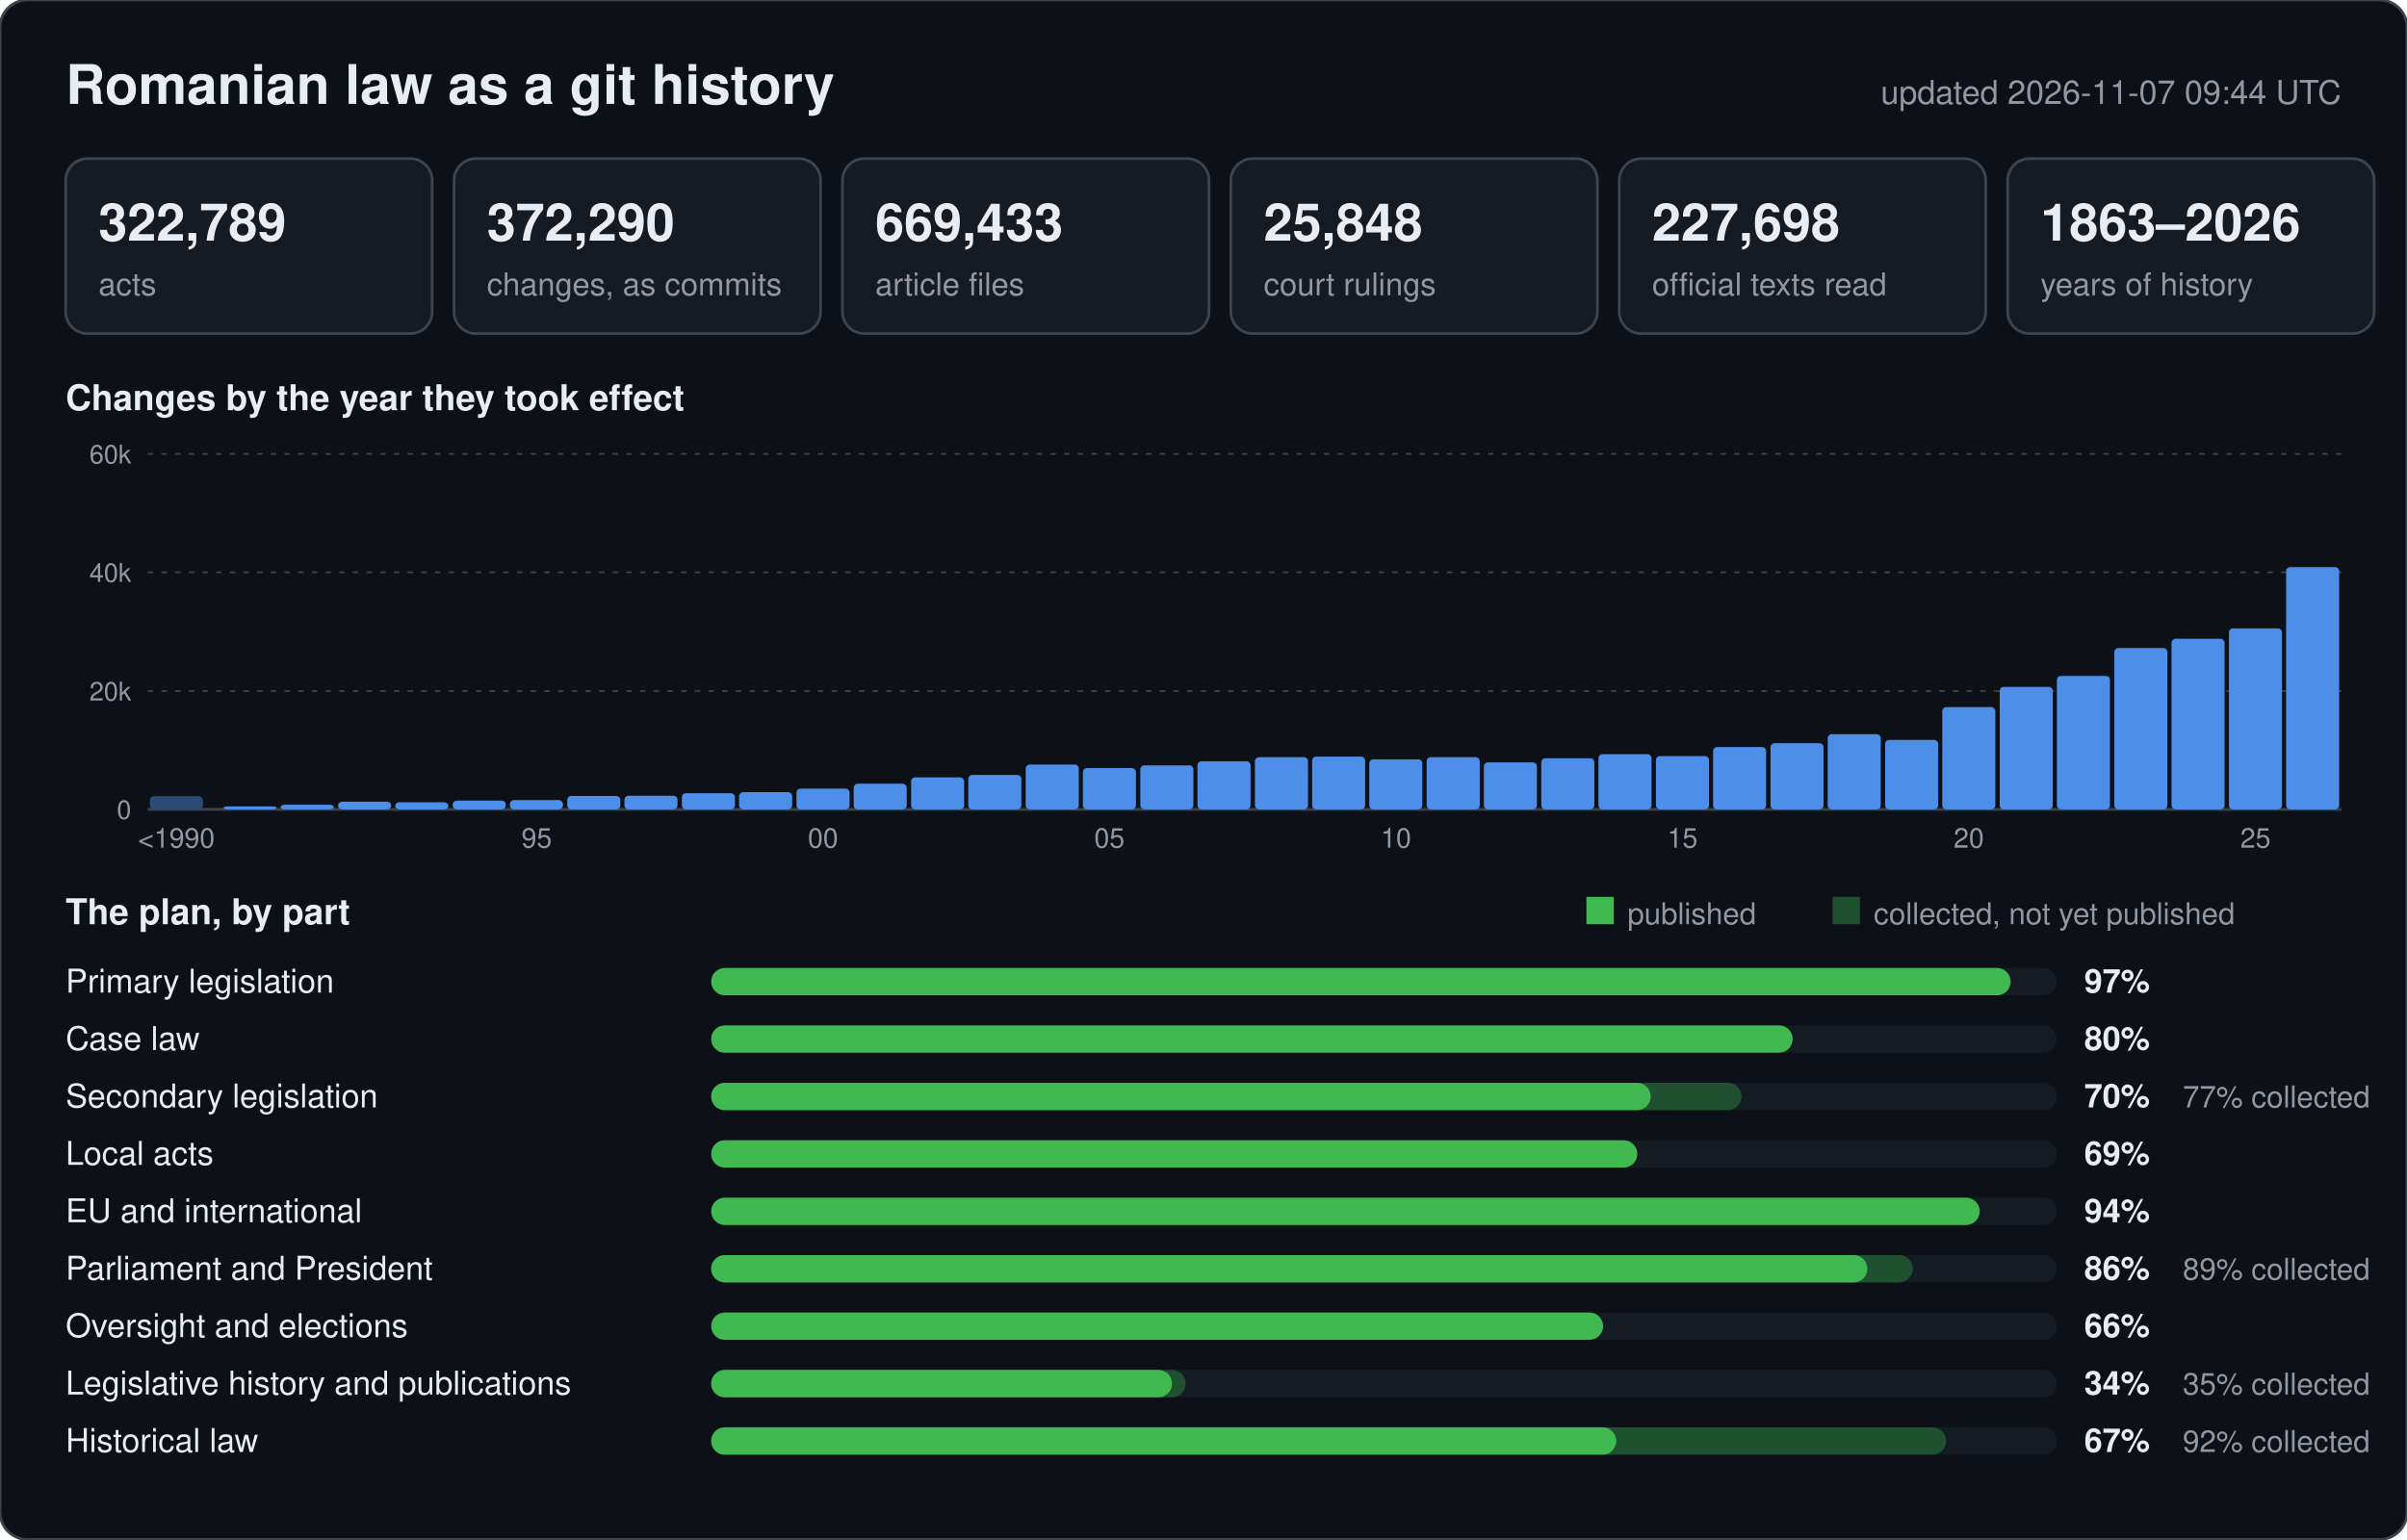
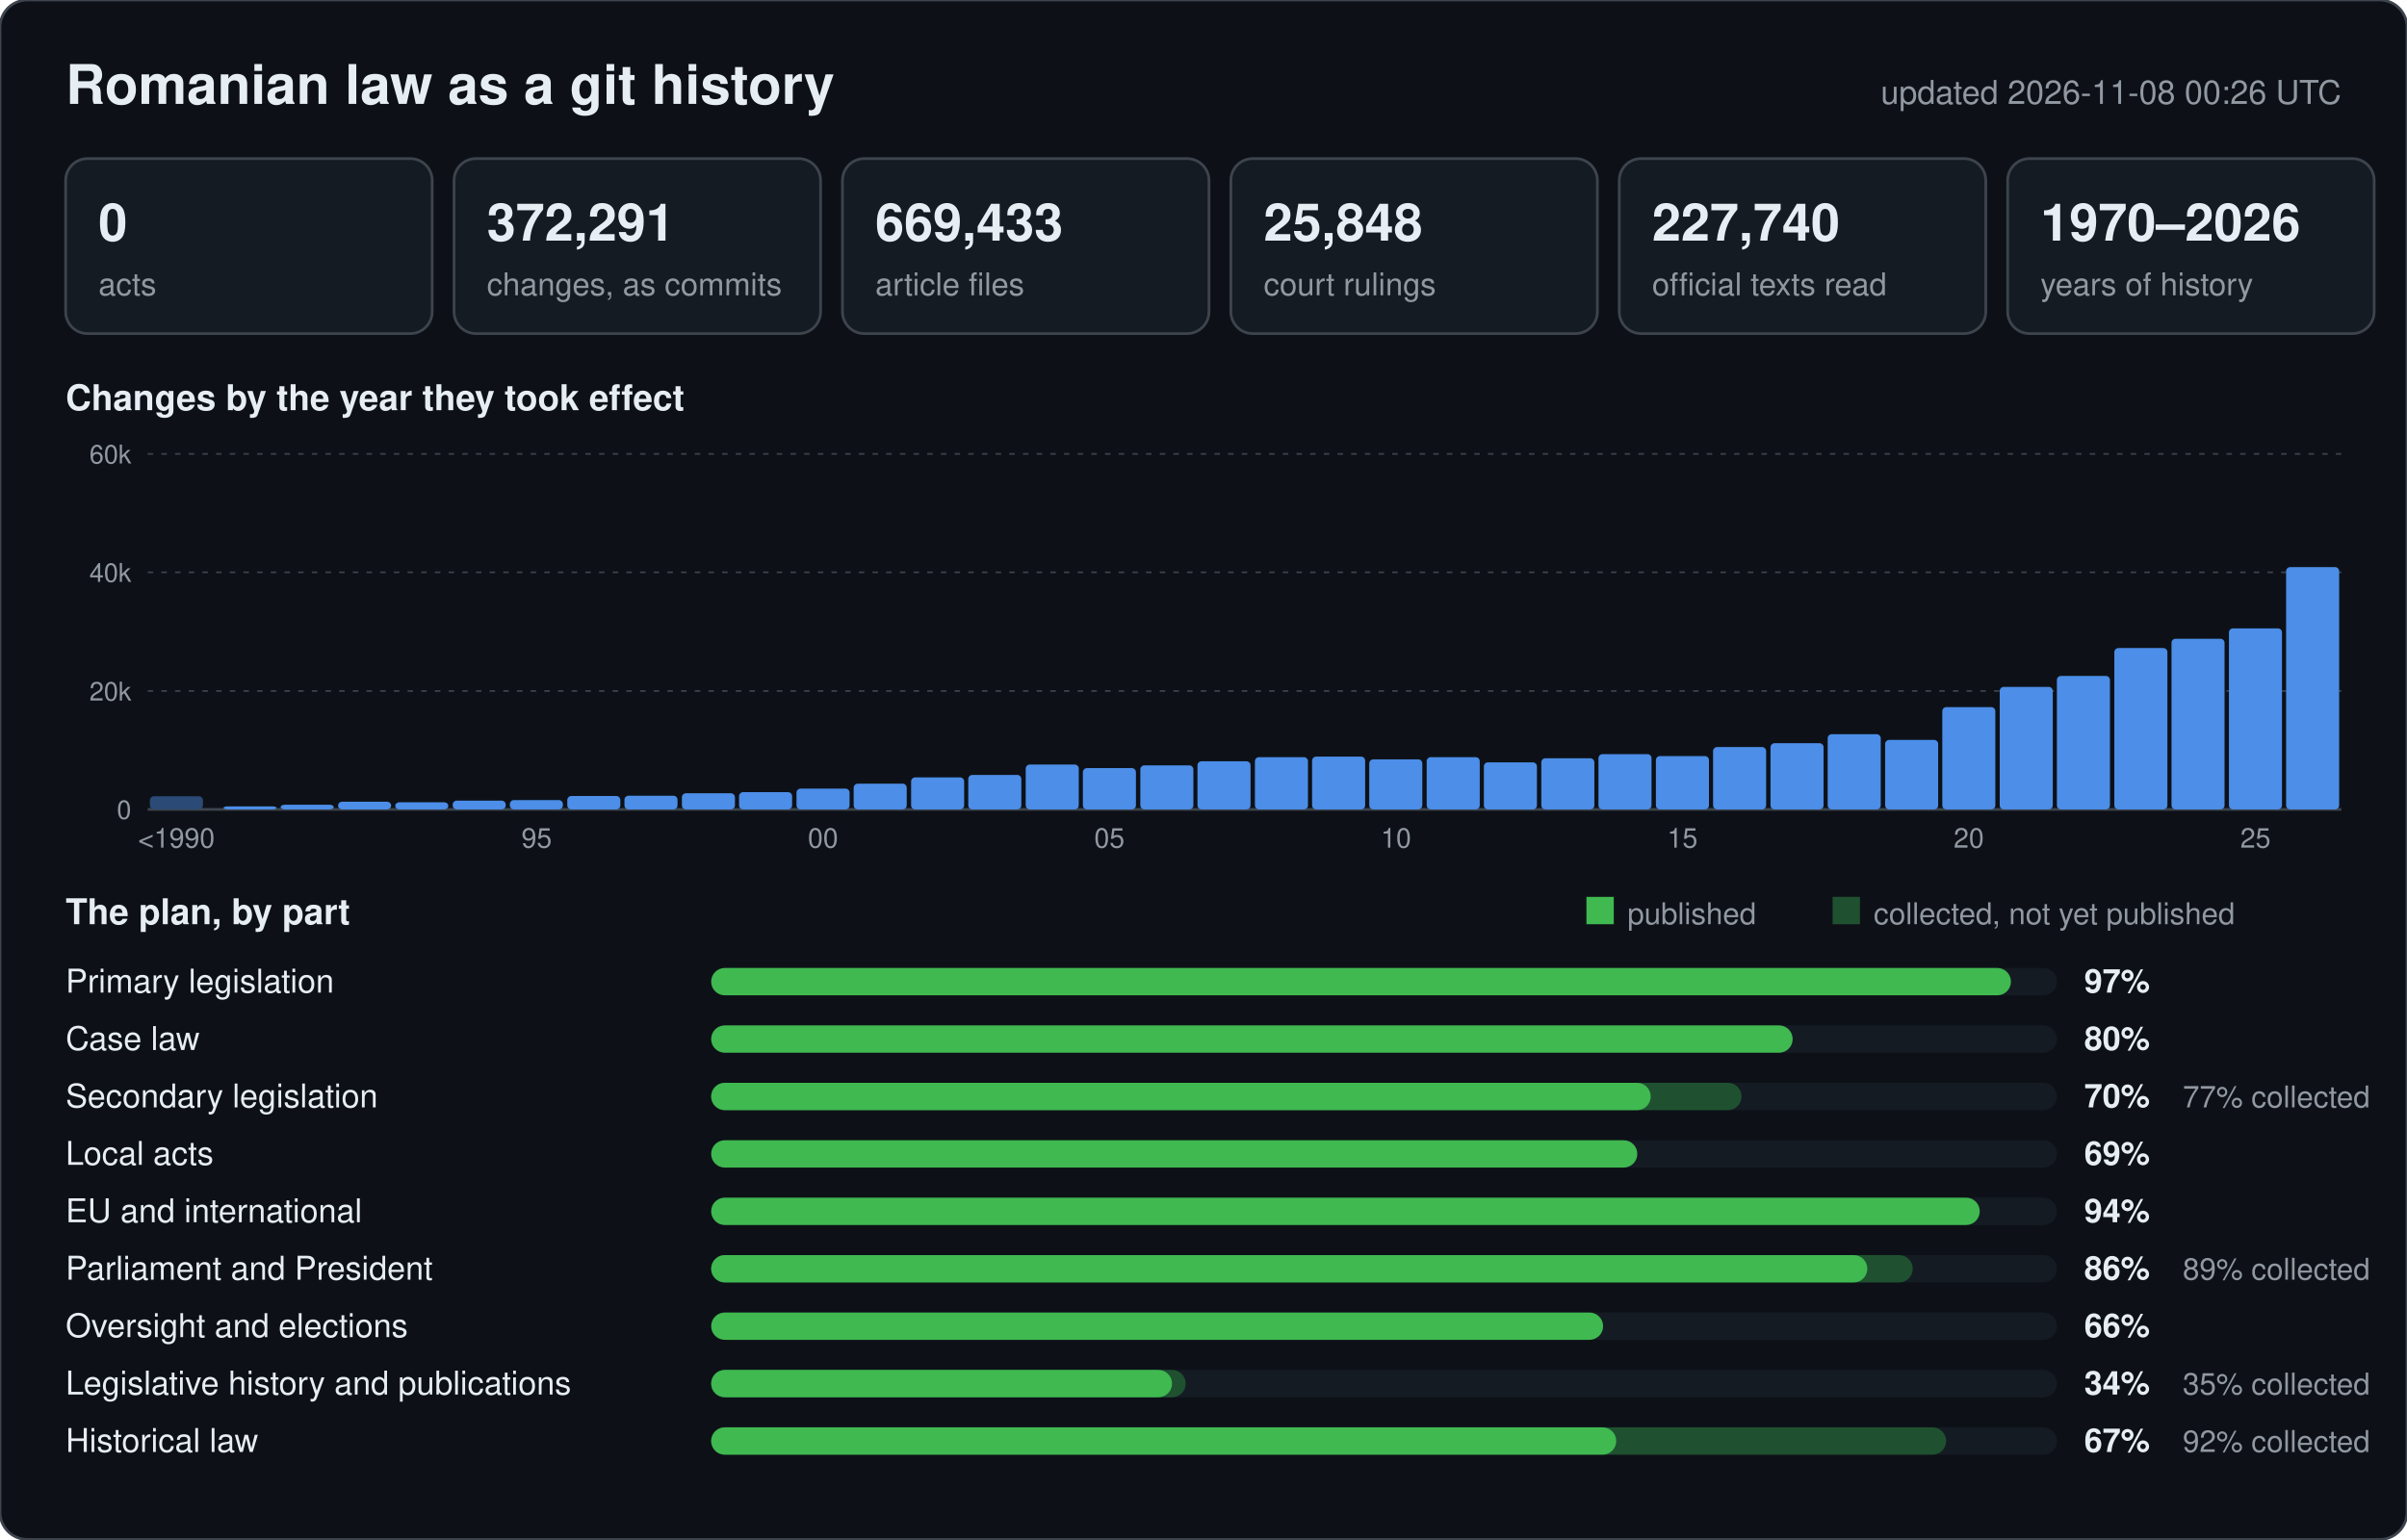
<svg xmlns="http://www.w3.org/2000/svg" width="880" height="563" viewBox="0 0 880 563" font-family="-apple-system,BlinkMacSystemFont,Segoe UI,Helvetica,Arial,sans-serif">
  <rect width="880" height="563" rx="10" fill="#0d1117" stroke="#3d444d" />
  <text x="24" y="38" font-size="20" font-weight="600" fill="#e6edf3">Romanian law as a git history</text>
-   <text x="856" y="38" font-size="12" text-anchor="end" fill="#9198a1">updated 2026-11-07 09:44 UTC</text>
+   <text x="856" y="38" font-size="12" text-anchor="end" fill="#9198a1">updated 2026-11-08 00:26 UTC</text>
  <rect x="24" y="58" width="134" height="64" rx="8" fill="#151b23" stroke="#3d444d" />
-   <text x="36" y="88" font-size="19" font-weight="600" fill="#e6edf3">322,789</text>
+   <text x="36" y="88" font-size="19" font-weight="600" fill="#e6edf3">0</text>
  <text x="36" y="108" font-size="11.5" fill="#9198a1">acts</text>
  <rect x="166" y="58" width="134" height="64" rx="8" fill="#151b23" stroke="#3d444d" />
-   <text x="178" y="88" font-size="19" font-weight="600" fill="#e6edf3">372,290</text>
+   <text x="178" y="88" font-size="19" font-weight="600" fill="#e6edf3">372,291</text>
  <text x="178" y="108" font-size="11.5" fill="#9198a1">changes, as commits</text>
  <rect x="308" y="58" width="134" height="64" rx="8" fill="#151b23" stroke="#3d444d" />
  <text x="320" y="88" font-size="19" font-weight="600" fill="#e6edf3">669,433</text>
  <text x="320" y="108" font-size="11.5" fill="#9198a1">article files</text>
  <rect x="450" y="58" width="134" height="64" rx="8" fill="#151b23" stroke="#3d444d" />
  <text x="462" y="88" font-size="19" font-weight="600" fill="#e6edf3">25,848</text>
  <text x="462" y="108" font-size="11.5" fill="#9198a1">court rulings</text>
  <rect x="592" y="58" width="134" height="64" rx="8" fill="#151b23" stroke="#3d444d" />
-   <text x="604" y="88" font-size="19" font-weight="600" fill="#e6edf3">227,698</text>
+   <text x="604" y="88" font-size="19" font-weight="600" fill="#e6edf3">227,740</text>
  <text x="604" y="108" font-size="11.5" fill="#9198a1">official texts read</text>
  <rect x="734" y="58" width="134" height="64" rx="8" fill="#151b23" stroke="#3d444d" />
-   <text x="746" y="88" font-size="19" font-weight="600" fill="#e6edf3">1863–2026</text>
+   <text x="746" y="88" font-size="19" font-weight="600" fill="#e6edf3">1970–2026</text>
  <text x="746" y="108" font-size="11.5" fill="#9198a1">years of history</text>
  <text x="24" y="150" font-size="13" font-weight="600" fill="#e6edf3">Changes by the year they took effect</text>
  <line x1="54" y1="296.0" x2="856" y2="296.0" stroke="#3d444d" stroke-width="1" />
  <text x="48" y="299.5" font-size="9.5" text-anchor="end" fill="#9198a1">0</text>
  <line x1="54" y1="252.7" x2="856" y2="252.7" stroke="#3d444d" stroke-width="0.6" stroke-dasharray="2 3" />
  <text x="48" y="256.2" font-size="9.5" text-anchor="end" fill="#9198a1">20k</text>
  <line x1="54" y1="209.3" x2="856" y2="209.3" stroke="#3d444d" stroke-width="0.6" stroke-dasharray="2 3" />
  <text x="48" y="212.8" font-size="9.5" text-anchor="end" fill="#9198a1">40k</text>
  <line x1="54" y1="166.0" x2="856" y2="166.0" stroke="#3d444d" stroke-width="0.6" stroke-dasharray="2 3" />
  <text x="48" y="169.5" font-size="9.5" text-anchor="end" fill="#9198a1">60k</text>
  <rect x="54.8" y="291.2" width="19.4" height="4.8" rx="1.5" fill="#2b4a75" />
  <text x="64.5" y="310" font-size="10" text-anchor="middle" fill="#9198a1">&lt;1990</text>
  <rect x="81.7" y="294.9" width="19.4" height="1.1" rx="1.5" fill="#4c8ee8" />
  <rect x="102.6" y="294.3" width="19.4" height="1.7" rx="1.5" fill="#4c8ee8" />
  <rect x="123.6" y="293.2" width="19.4" height="2.8" rx="1.5" fill="#4c8ee8" />
  <rect x="144.5" y="293.4" width="19.4" height="2.6" rx="1.5" fill="#4c8ee8" />
  <rect x="165.5" y="292.8" width="19.4" height="3.2" rx="1.5" fill="#4c8ee8" />
  <rect x="186.4" y="292.6" width="19.4" height="3.4" rx="1.5" fill="#4c8ee8" />
  <text x="196.2" y="310" font-size="10" text-anchor="middle" fill="#9198a1">95</text>
  <rect x="207.4" y="291.1" width="19.4" height="4.9" rx="1.5" fill="#4c8ee8" />
  <rect x="228.3" y="291.0" width="19.4" height="5.0" rx="1.5" fill="#4c8ee8" />
  <rect x="249.3" y="290.1" width="19.4" height="5.9" rx="1.5" fill="#4c8ee8" />
  <rect x="270.2" y="289.7" width="19.4" height="6.3" rx="1.5" fill="#4c8ee8" />
  <rect x="291.2" y="288.4" width="19.4" height="7.6" rx="1.5" fill="#4c8ee8" />
  <text x="300.9" y="310" font-size="10" text-anchor="middle" fill="#9198a1">00</text>
  <rect x="312.1" y="286.6" width="19.4" height="9.4" rx="1.5" fill="#4c8ee8" />
  <rect x="333.1" y="284.3" width="19.4" height="11.7" rx="1.5" fill="#4c8ee8" />
  <rect x="354.0" y="283.4" width="19.4" height="12.6" rx="1.5" fill="#4c8ee8" />
  <rect x="375.0" y="279.6" width="19.4" height="16.4" rx="1.5" fill="#4c8ee8" />
  <rect x="395.9" y="280.9" width="19.4" height="15.1" rx="1.5" fill="#4c8ee8" />
  <text x="405.6" y="310" font-size="10" text-anchor="middle" fill="#9198a1">05</text>
  <rect x="416.9" y="279.9" width="19.4" height="16.1" rx="1.5" fill="#4c8ee8" />
  <rect x="437.8" y="278.4" width="19.4" height="17.6" rx="1.5" fill="#4c8ee8" />
  <rect x="458.8" y="276.9" width="19.4" height="19.1" rx="1.5" fill="#4c8ee8" />
  <rect x="479.7" y="276.7" width="19.4" height="19.3" rx="1.5" fill="#4c8ee8" />
  <rect x="500.6" y="277.7" width="19.4" height="18.3" rx="1.5" fill="#4c8ee8" />
  <text x="510.4" y="310" font-size="10" text-anchor="middle" fill="#9198a1">10</text>
  <rect x="521.6" y="276.9" width="19.4" height="19.1" rx="1.5" fill="#4c8ee8" />
  <rect x="542.5" y="278.8" width="19.4" height="17.2" rx="1.5" fill="#4c8ee8" />
  <rect x="563.5" y="277.3" width="19.4" height="18.7" rx="1.5" fill="#4c8ee8" />
  <rect x="584.4" y="275.8" width="19.4" height="20.2" rx="1.5" fill="#4c8ee8" />
  <rect x="605.4" y="276.5" width="19.4" height="19.5" rx="1.5" fill="#4c8ee8" />
  <text x="615.1" y="310" font-size="10" text-anchor="middle" fill="#9198a1">15</text>
  <rect x="626.3" y="273.2" width="19.4" height="22.8" rx="1.5" fill="#4c8ee8" />
  <rect x="647.3" y="271.8" width="19.4" height="24.2" rx="1.5" fill="#4c8ee8" />
  <rect x="668.2" y="268.5" width="19.4" height="27.5" rx="1.5" fill="#4c8ee8" />
  <rect x="689.2" y="270.6" width="19.4" height="25.4" rx="1.5" fill="#4c8ee8" />
  <rect x="710.1" y="258.6" width="19.4" height="37.4" rx="1.5" fill="#4c8ee8" />
  <text x="719.8" y="310" font-size="10" text-anchor="middle" fill="#9198a1">20</text>
  <rect x="731.1" y="251.2" width="19.4" height="44.8" rx="1.5" fill="#4c8ee8" />
  <rect x="752.0" y="247.2" width="19.4" height="48.8" rx="1.5" fill="#4c8ee8" />
  <rect x="773.0" y="237.0" width="19.4" height="59.0" rx="1.5" fill="#4c8ee8" />
  <rect x="793.9" y="233.6" width="19.4" height="62.4" rx="1.5" fill="#4c8ee8" />
  <rect x="814.9" y="229.8" width="19.4" height="66.2" rx="1.5" fill="#4c8ee8" />
  <text x="824.6" y="310" font-size="10" text-anchor="middle" fill="#9198a1">25</text>
  <rect x="835.8" y="207.4" width="19.4" height="88.6" rx="1.5" fill="#4c8ee8" />
  <text x="24" y="338" font-size="13" font-weight="600" fill="#e6edf3">The plan, by part</text>
  <rect x="580" y="328" width="10" height="10" fill="#3fb950" />
  <text x="595" y="338" font-size="11" fill="#9198a1">published</text>
  <rect x="670" y="328" width="10" height="10" fill="#1f5130" />
  <text x="685" y="338" font-size="11" fill="#9198a1">collected, not yet published</text>
  <text x="24" y="363" font-size="12" fill="#e6edf3">Primary legislation</text>
  <rect x="260" y="354" width="492" height="10" rx="5" fill="#151b23" />
-   <rect x="260" y="354" width="475.1" height="10" rx="5" fill="#3fb950" />
+   <rect x="260" y="354" width="475.2" height="10" rx="5" fill="#3fb950" />
  <text x="762" y="363" font-size="12" font-weight="600" fill="#e6edf3">97%</text>
  <text x="24" y="384" font-size="12" fill="#e6edf3">Case law</text>
  <rect x="260" y="375" width="492" height="10" rx="5" fill="#151b23" />
  <rect x="260" y="375" width="395.4" height="10" rx="5" fill="#3fb950" />
  <text x="762" y="384" font-size="12" font-weight="600" fill="#e6edf3">80%</text>
  <text x="24" y="405" font-size="12" fill="#e6edf3">Secondary legislation</text>
  <rect x="260" y="396" width="492" height="10" rx="5" fill="#151b23" />
  <rect x="260" y="396" width="376.7" height="10" rx="5" fill="#1f5130" />
  <rect x="260" y="396" width="343.5" height="10" rx="5" fill="#3fb950" />
  <text x="762" y="405" font-size="12" font-weight="600" fill="#e6edf3">70%</text>
  <text x="798" y="405" font-size="11" fill="#9198a1">77% collected</text>
  <text x="24" y="426" font-size="12" fill="#e6edf3">Local acts</text>
  <rect x="260" y="417" width="492" height="10" rx="5" fill="#151b23" />
  <rect x="260" y="417" width="338.6" height="10" rx="5" fill="#3fb950" />
  <text x="762" y="426" font-size="12" font-weight="600" fill="#e6edf3">69%</text>
  <text x="24" y="447" font-size="12" fill="#e6edf3">EU and international</text>
  <rect x="260" y="438" width="492" height="10" rx="5" fill="#151b23" />
  <rect x="260" y="438" width="463.8" height="10" rx="5" fill="#3fb950" />
  <text x="762" y="447" font-size="12" font-weight="600" fill="#e6edf3">94%</text>
  <text x="24" y="468" font-size="12" fill="#e6edf3">Parliament and President</text>
  <rect x="260" y="459" width="492" height="10" rx="5" fill="#151b23" />
  <rect x="260" y="459" width="439.3" height="10" rx="5" fill="#1f5130" />
  <rect x="260" y="459" width="422.7" height="10" rx="5" fill="#3fb950" />
  <text x="762" y="468" font-size="12" font-weight="600" fill="#e6edf3">86%</text>
  <text x="798" y="468" font-size="11" fill="#9198a1">89% collected</text>
  <text x="24" y="489" font-size="12" fill="#e6edf3">Oversight and elections</text>
  <rect x="260" y="480" width="492" height="10" rx="5" fill="#151b23" />
  <rect x="260" y="480" width="326.1" height="10" rx="5" fill="#3fb950" />
  <text x="762" y="489" font-size="12" font-weight="600" fill="#e6edf3">66%</text>
  <text x="24" y="510" font-size="12" fill="#e6edf3">Legislative history and publications</text>
  <rect x="260" y="501" width="492" height="10" rx="5" fill="#151b23" />
  <rect x="260" y="501" width="173.5" height="10" rx="5" fill="#1f5130" />
  <rect x="260" y="501" width="168.5" height="10" rx="5" fill="#3fb950" />
  <text x="762" y="510" font-size="12" font-weight="600" fill="#e6edf3">34%</text>
  <text x="798" y="510" font-size="11" fill="#9198a1">35% collected</text>
  <text x="24" y="531" font-size="12" fill="#e6edf3">Historical law</text>
  <rect x="260" y="522" width="492" height="10" rx="5" fill="#151b23" />
  <rect x="260" y="522" width="451.5" height="10" rx="5" fill="#1f5130" />
  <rect x="260" y="522" width="330.9" height="10" rx="5" fill="#3fb950" />
  <text x="762" y="531" font-size="12" font-weight="600" fill="#e6edf3">67%</text>
  <text x="798" y="531" font-size="11" fill="#9198a1">92% collected</text>
</svg>
